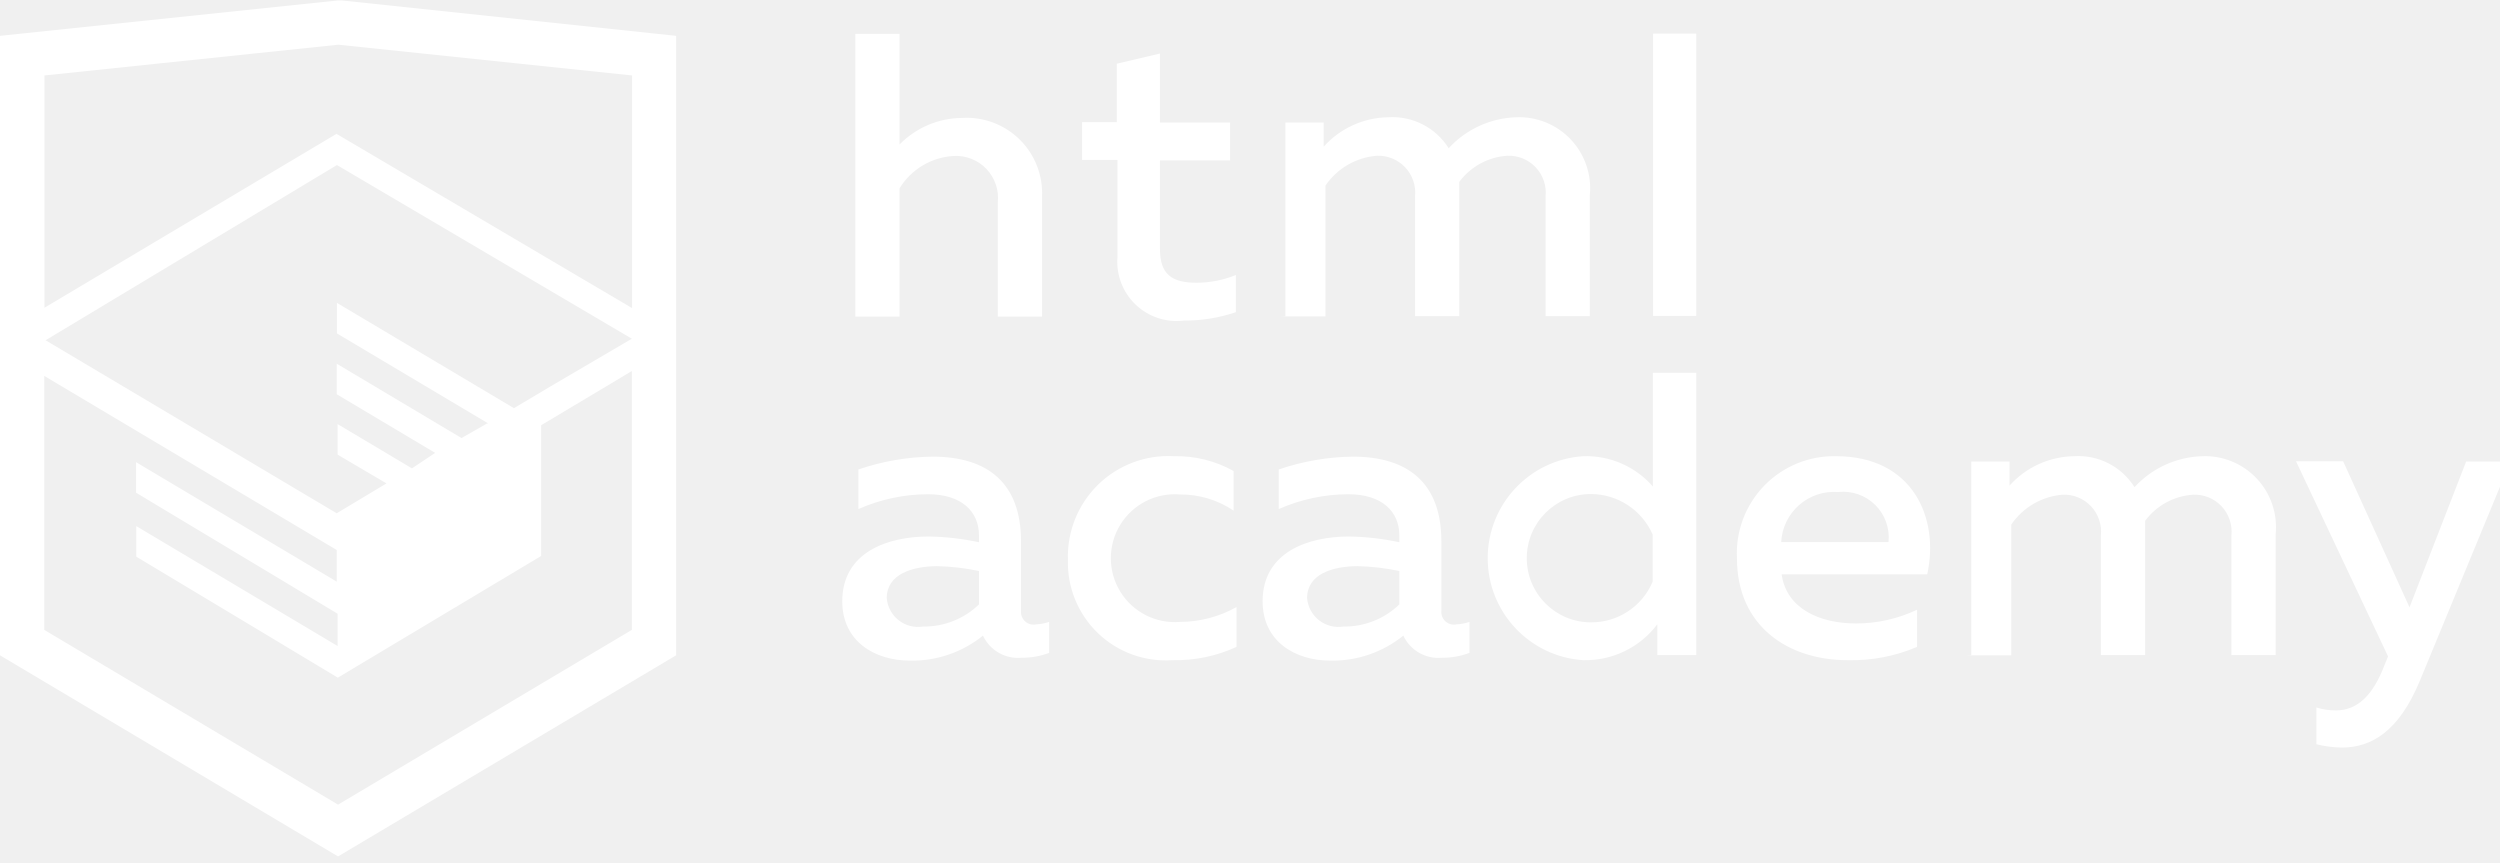
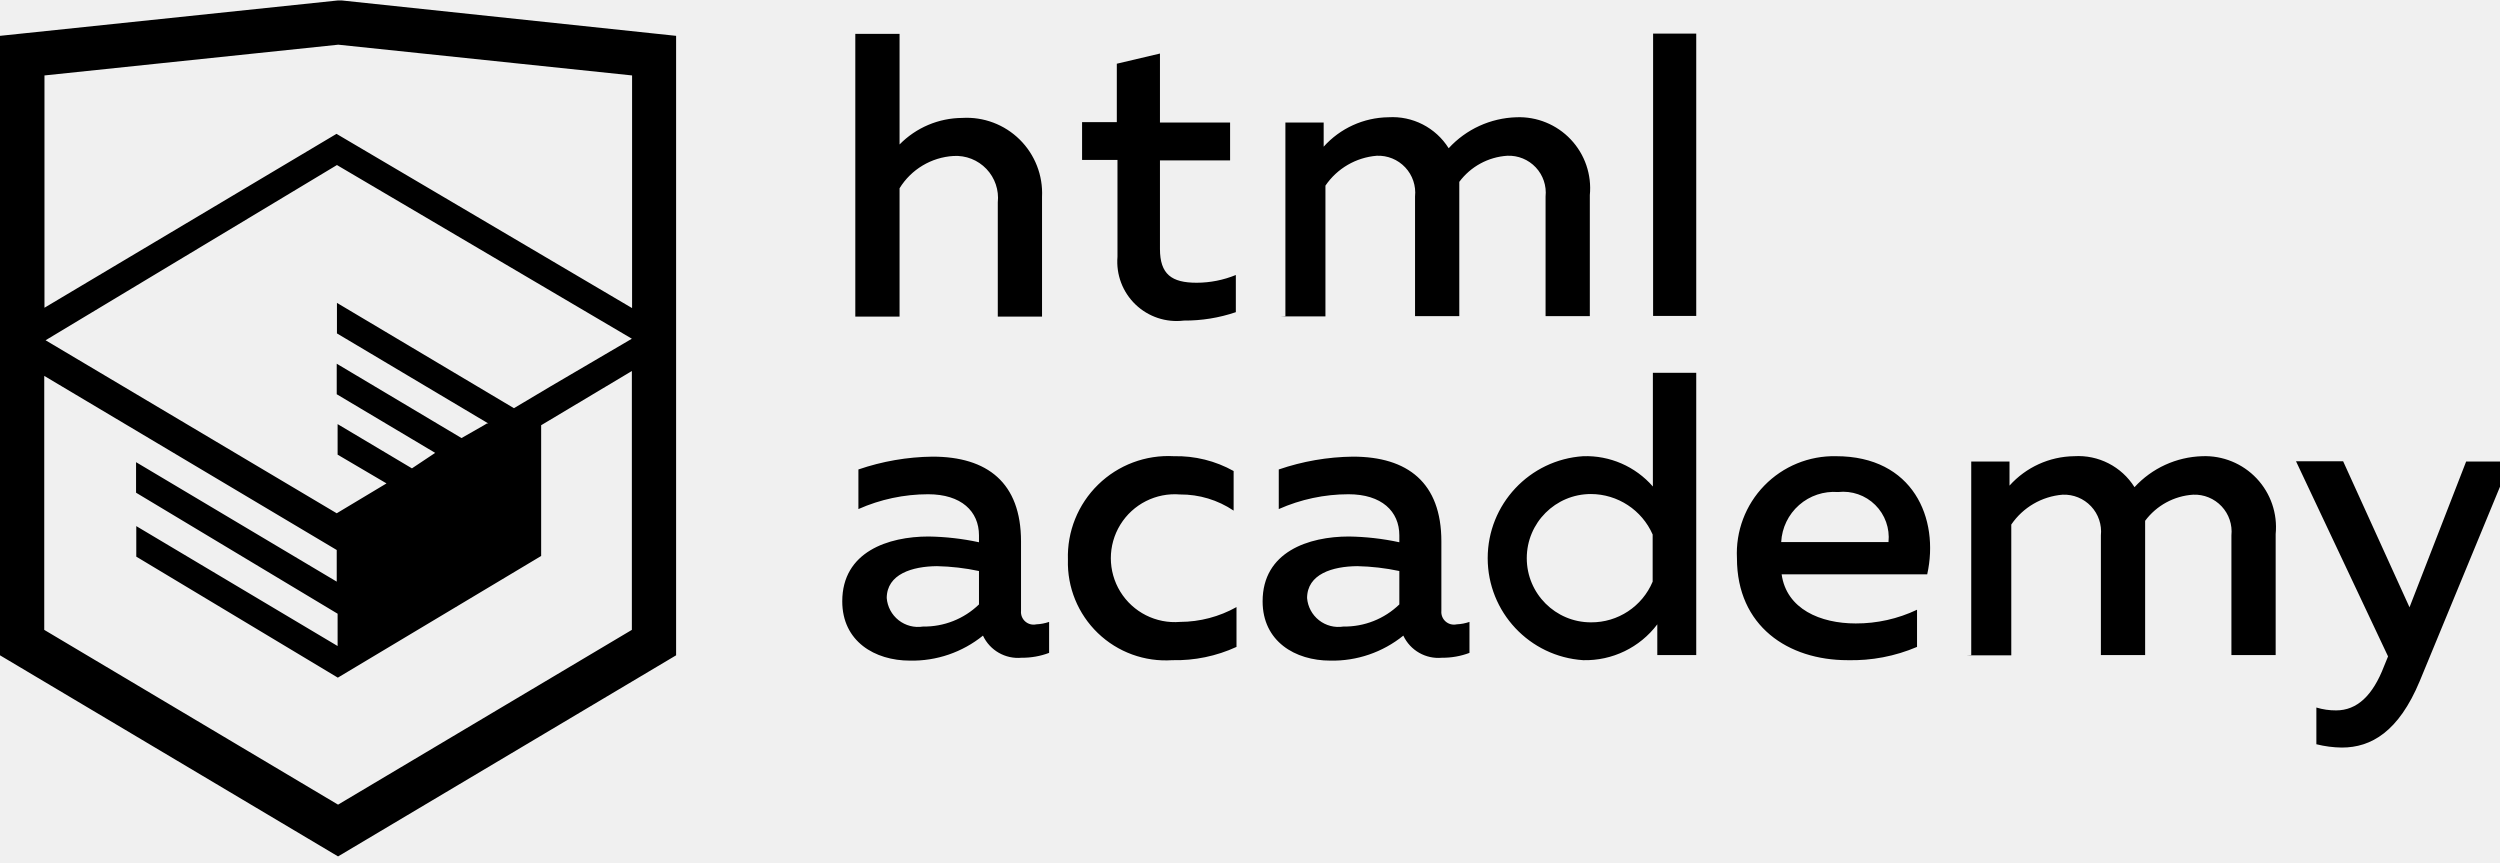
<svg xmlns="http://www.w3.org/2000/svg" data-name="Layer 1" viewBox="0 0 113 39">
-   <path fill="#fff" d="M46.84 28.22a2.07 2.07 0 0 0 .58-.11v1.4a3.41 3.41 0 0 1-1.24.22 1.75 1.75 0 0 1-1.75-1 5.08 5.08 0 0 1-3.3 1.13c-1.59 0-3.06-.87-3.06-2.68 0-2.24 2.08-2.93 3.9-2.93a11.63 11.63 0 0 1 2.28.26v-.31c0-1.09-.8-1.86-2.3-1.86a7.79 7.79 0 0 0-3.15.67v-1.79a10.72 10.72 0 0 1 3.35-.58c2.48 0 4 1.18 4 3.83v3.14a.57.57 0 0 0 .69.61zm-6.76-1.19a1.42 1.42 0 0 0 1.64 1.29 3.56 3.56 0 0 0 2.53-1v-1.51a10.21 10.21 0 0 0-1.9-.22c-1.1.01-2.27.35-2.27 1.45zM53.06 20.62a5.29 5.29 0 0 1 2.7.67v1.79a4.28 4.28 0 0 0-2.42-.73 2.89 2.89 0 1 0 0 5.76 5.26 5.26 0 0 0 2.55-.67v1.8a6.58 6.58 0 0 1-2.9.6 4.42 4.42 0 0 1-4.72-4.54 4.54 4.54 0 0 1 4.79-4.68zM65.84 28.22a2.07 2.07 0 0 0 .58-.11v1.4a3.41 3.41 0 0 1-1.24.22 1.75 1.75 0 0 1-1.75-1 5.08 5.08 0 0 1-3.3 1.13c-1.59 0-3.06-.87-3.06-2.68 0-2.24 2.08-2.93 3.9-2.93a11.63 11.63 0 0 1 2.28.26v-.31c0-1.09-.8-1.86-2.3-1.86a7.79 7.79 0 0 0-3.15.67v-1.79a10.72 10.72 0 0 1 3.35-.58c2.48 0 4 1.18 4 3.83v3.14a.57.57 0 0 0 .69.61zm-6.76-1.19a1.42 1.42 0 0 0 1.64 1.29 3.56 3.56 0 0 0 2.53-1v-1.51a10.21 10.21 0 0 0-1.9-.22c-1.11.01-2.27.35-2.27 1.45zM76.67 16.85v12.76h-1.76v-1.39a4.07 4.07 0 0 1-3.35 1.62 4.62 4.62 0 0 1 0-9.22 4 4 0 0 1 3.15 1.37v-5.14h2zm-4.76 5.48a2.9 2.9 0 0 0 0 5.8 3 3 0 0 0 2.79-1.84v-2.13a3.06 3.06 0 0 0-2.79-1.83zM82.99 20.62c3.48 0 4.68 2.81 4.12 5.34h-6.58c.22 1.57 1.75 2.22 3.35 2.22a6.41 6.41 0 0 0 2.77-.62v1.68a7.5 7.5 0 0 1-3.14.6c-2.68 0-5-1.53-5-4.61a4.39 4.39 0 0 1 4.48-4.61zm.09 1.62a2.39 2.39 0 0 0-2.57 2.26h4.85a2.06 2.06 0 0 0-2.28-2.26zM89.1 29.61v-8.75h1.73v1.09a4 4 0 0 1 2.92-1.33 3 3 0 0 1 2.73 1.4 4.33 4.33 0 0 1 3.06-1.4 3.21 3.21 0 0 1 3.32 3.52v5.47h-2V24.2a1.67 1.67 0 0 0-1.73-1.84 2.94 2.94 0 0 0-2.17 1.18V29.61h-2V24.2a1.67 1.67 0 0 0-1.73-1.84 3.11 3.11 0 0 0-2.32 1.35v5.91h-2zM111.47 20.86h2l-4.1 9.93c-.95 2.28-2.19 3-3.52 3a5 5 0 0 1-1.15-.15v-1.66a3 3 0 0 0 .89.13c.95 0 1.66-.67 2.17-2l.18-.44-4.16-8.82h2.13l3 6.6zM40.66 1.53v5a4 4 0 0 1 2.83-1.2A3.41 3.41 0 0 1 47.1 8.9v5.41h-2V9.15a1.9 1.9 0 0 0-2-2.1 3.08 3.08 0 0 0-2.44 1.46v5.8h-2V1.53h2zM52.43 2.42v3.12h3.17v1.71h-3.17v4c0 1.15.53 1.53 1.66 1.53a4.71 4.71 0 0 0 1.77-.35v1.68a7.14 7.14 0 0 1-2.35.38 2.68 2.68 0 0 1-3-2.88V7.23h-1.6V5.52h1.57V2.88zM58.1 14.29V5.54h1.73v1.09a4 4 0 0 1 2.92-1.33 3 3 0 0 1 2.73 1.4 4.33 4.33 0 0 1 3.06-1.4 3.21 3.21 0 0 1 3.32 3.52v5.47h-2V8.88a1.67 1.67 0 0 0-1.73-1.84 2.94 2.94 0 0 0-2.17 1.18V14.29h-2V8.88a1.67 1.67 0 0 0-1.73-1.84 3.11 3.11 0 0 0-2.32 1.35v5.91h-2zM74.72 1.52h1.95v12.76h-1.95zM15.44.02h-.16L0 1.62v28l15.28 9.09 15.28-9.09v-28zm13.12 28.45l-13.28 7.9L2 28.47V16.99l13.22 7.87v1.43l-9.07-5.4v1.38l9.11 5.47v1.46l-9.1-5.42v1.38l9.11 5.47 9.19-5.5V19.22l4.1-2.45v11.67zm0-13.16l-3.65 2.14-1.68 1-8-4.76v1.38l6.84 4.07h-.06l-.15.09-1 .57-5.64-3.36v1.38l4.45 2.65-1.05.7-3.36-2v1.38l2.21 1.3-2.25 1.35-13.16-7.82 13.17-7.92zm0-1.39L15.21 6.05l-13.2 7.86V3.41l13.28-1.39 13.28 1.39v10.51z" />
+   <path fill="#000000" d="M46.84 28.22a2.07 2.07 0 0 0 .58-.11v1.4a3.41 3.41 0 0 1-1.24.22 1.75 1.75 0 0 1-1.75-1 5.08 5.08 0 0 1-3.3 1.13c-1.59 0-3.06-.87-3.06-2.68 0-2.24 2.08-2.93 3.9-2.93a11.63 11.63 0 0 1 2.28.26v-.31c0-1.09-.8-1.86-2.3-1.86a7.79 7.79 0 0 0-3.15.67v-1.79a10.72 10.72 0 0 1 3.35-.58c2.48 0 4 1.18 4 3.83v3.14a.57.57 0 0 0 .69.61zm-6.76-1.19a1.42 1.42 0 0 0 1.64 1.29 3.56 3.56 0 0 0 2.53-1v-1.51a10.21 10.21 0 0 0-1.9-.22c-1.1.01-2.27.35-2.27 1.45zM53.06 20.62a5.29 5.29 0 0 1 2.7.67v1.79a4.28 4.28 0 0 0-2.42-.73 2.89 2.89 0 1 0 0 5.76 5.26 5.26 0 0 0 2.55-.67v1.8a6.58 6.58 0 0 1-2.9.6 4.42 4.42 0 0 1-4.72-4.54 4.54 4.54 0 0 1 4.79-4.68zM65.84 28.22a2.07 2.07 0 0 0 .58-.11v1.4a3.41 3.41 0 0 1-1.24.22 1.75 1.75 0 0 1-1.75-1 5.08 5.08 0 0 1-3.3 1.13c-1.59 0-3.06-.87-3.06-2.68 0-2.24 2.08-2.93 3.9-2.93a11.63 11.63 0 0 1 2.28.26v-.31c0-1.09-.8-1.86-2.3-1.86a7.79 7.79 0 0 0-3.15.67v-1.79a10.72 10.72 0 0 1 3.35-.58c2.48 0 4 1.18 4 3.83v3.14a.57.57 0 0 0 .69.61zm-6.76-1.19a1.42 1.42 0 0 0 1.64 1.29 3.56 3.56 0 0 0 2.53-1v-1.51a10.21 10.21 0 0 0-1.9-.22c-1.11.01-2.27.35-2.27 1.45zM76.67 16.85v12.76h-1.76v-1.39a4.07 4.07 0 0 1-3.35 1.62 4.62 4.62 0 0 1 0-9.22 4 4 0 0 1 3.15 1.37v-5.14h2zm-4.76 5.48a2.9 2.9 0 0 0 0 5.8 3 3 0 0 0 2.79-1.84v-2.13a3.06 3.06 0 0 0-2.79-1.83zM82.99 20.62c3.48 0 4.68 2.81 4.12 5.34h-6.58c.22 1.57 1.75 2.22 3.35 2.22a6.41 6.41 0 0 0 2.77-.62v1.68a7.5 7.5 0 0 1-3.14.6c-2.68 0-5-1.53-5-4.61a4.39 4.39 0 0 1 4.48-4.61zm.09 1.62a2.39 2.39 0 0 0-2.57 2.26h4.85a2.06 2.06 0 0 0-2.28-2.26zM89.1 29.61v-8.75h1.73v1.09a4 4 0 0 1 2.92-1.33 3 3 0 0 1 2.73 1.4 4.33 4.33 0 0 1 3.06-1.4 3.21 3.21 0 0 1 3.32 3.52v5.47h-2V24.2a1.67 1.67 0 0 0-1.73-1.84 2.94 2.94 0 0 0-2.17 1.18V29.61h-2V24.2a1.67 1.67 0 0 0-1.73-1.84 3.11 3.11 0 0 0-2.32 1.35v5.91h-2zM111.47 20.86h2l-4.1 9.93c-.95 2.28-2.19 3-3.52 3a5 5 0 0 1-1.15-.15v-1.66a3 3 0 0 0 .89.13c.95 0 1.66-.67 2.17-2l.18-.44-4.16-8.82h2.13l3 6.6zM40.66 1.53v5a4 4 0 0 1 2.83-1.2A3.41 3.41 0 0 1 47.1 8.9v5.41h-2V9.15a1.9 1.9 0 0 0-2-2.1 3.08 3.08 0 0 0-2.44 1.46v5.8h-2V1.53h2zM52.43 2.42v3.12h3.17v1.71h-3.17v4c0 1.15.53 1.53 1.66 1.53a4.71 4.71 0 0 0 1.77-.35v1.68a7.14 7.14 0 0 1-2.35.38 2.68 2.68 0 0 1-3-2.88V7.23h-1.6V5.52h1.57V2.88zM58.1 14.29V5.54h1.73v1.09a4 4 0 0 1 2.92-1.33 3 3 0 0 1 2.73 1.4 4.33 4.33 0 0 1 3.06-1.4 3.21 3.21 0 0 1 3.32 3.52v5.47h-2V8.88a1.67 1.67 0 0 0-1.73-1.84 2.94 2.94 0 0 0-2.17 1.18V14.29h-2V8.88a1.67 1.67 0 0 0-1.73-1.84 3.11 3.11 0 0 0-2.32 1.35v5.91h-2zM74.72 1.52h1.95v12.76h-1.95zM15.44.02h-.16L0 1.62v28l15.28 9.09 15.28-9.09v-28zm13.12 28.45l-13.28 7.9L2 28.47V16.99l13.22 7.87v1.43l-9.07-5.4v1.38l9.11 5.47v1.46l-9.1-5.42v1.38l9.11 5.47 9.19-5.5V19.22l4.1-2.45v11.67zm0-13.16l-3.65 2.14-1.68 1-8-4.76v1.38l6.84 4.07h-.06l-.15.09-1 .57-5.64-3.36v1.38l4.45 2.65-1.05.7-3.36-2v1.38l2.21 1.3-2.25 1.35-13.16-7.82 13.17-7.92zm0-1.39L15.21 6.05l-13.2 7.86V3.41l13.28-1.39 13.28 1.39v10.51z" />
</svg>
